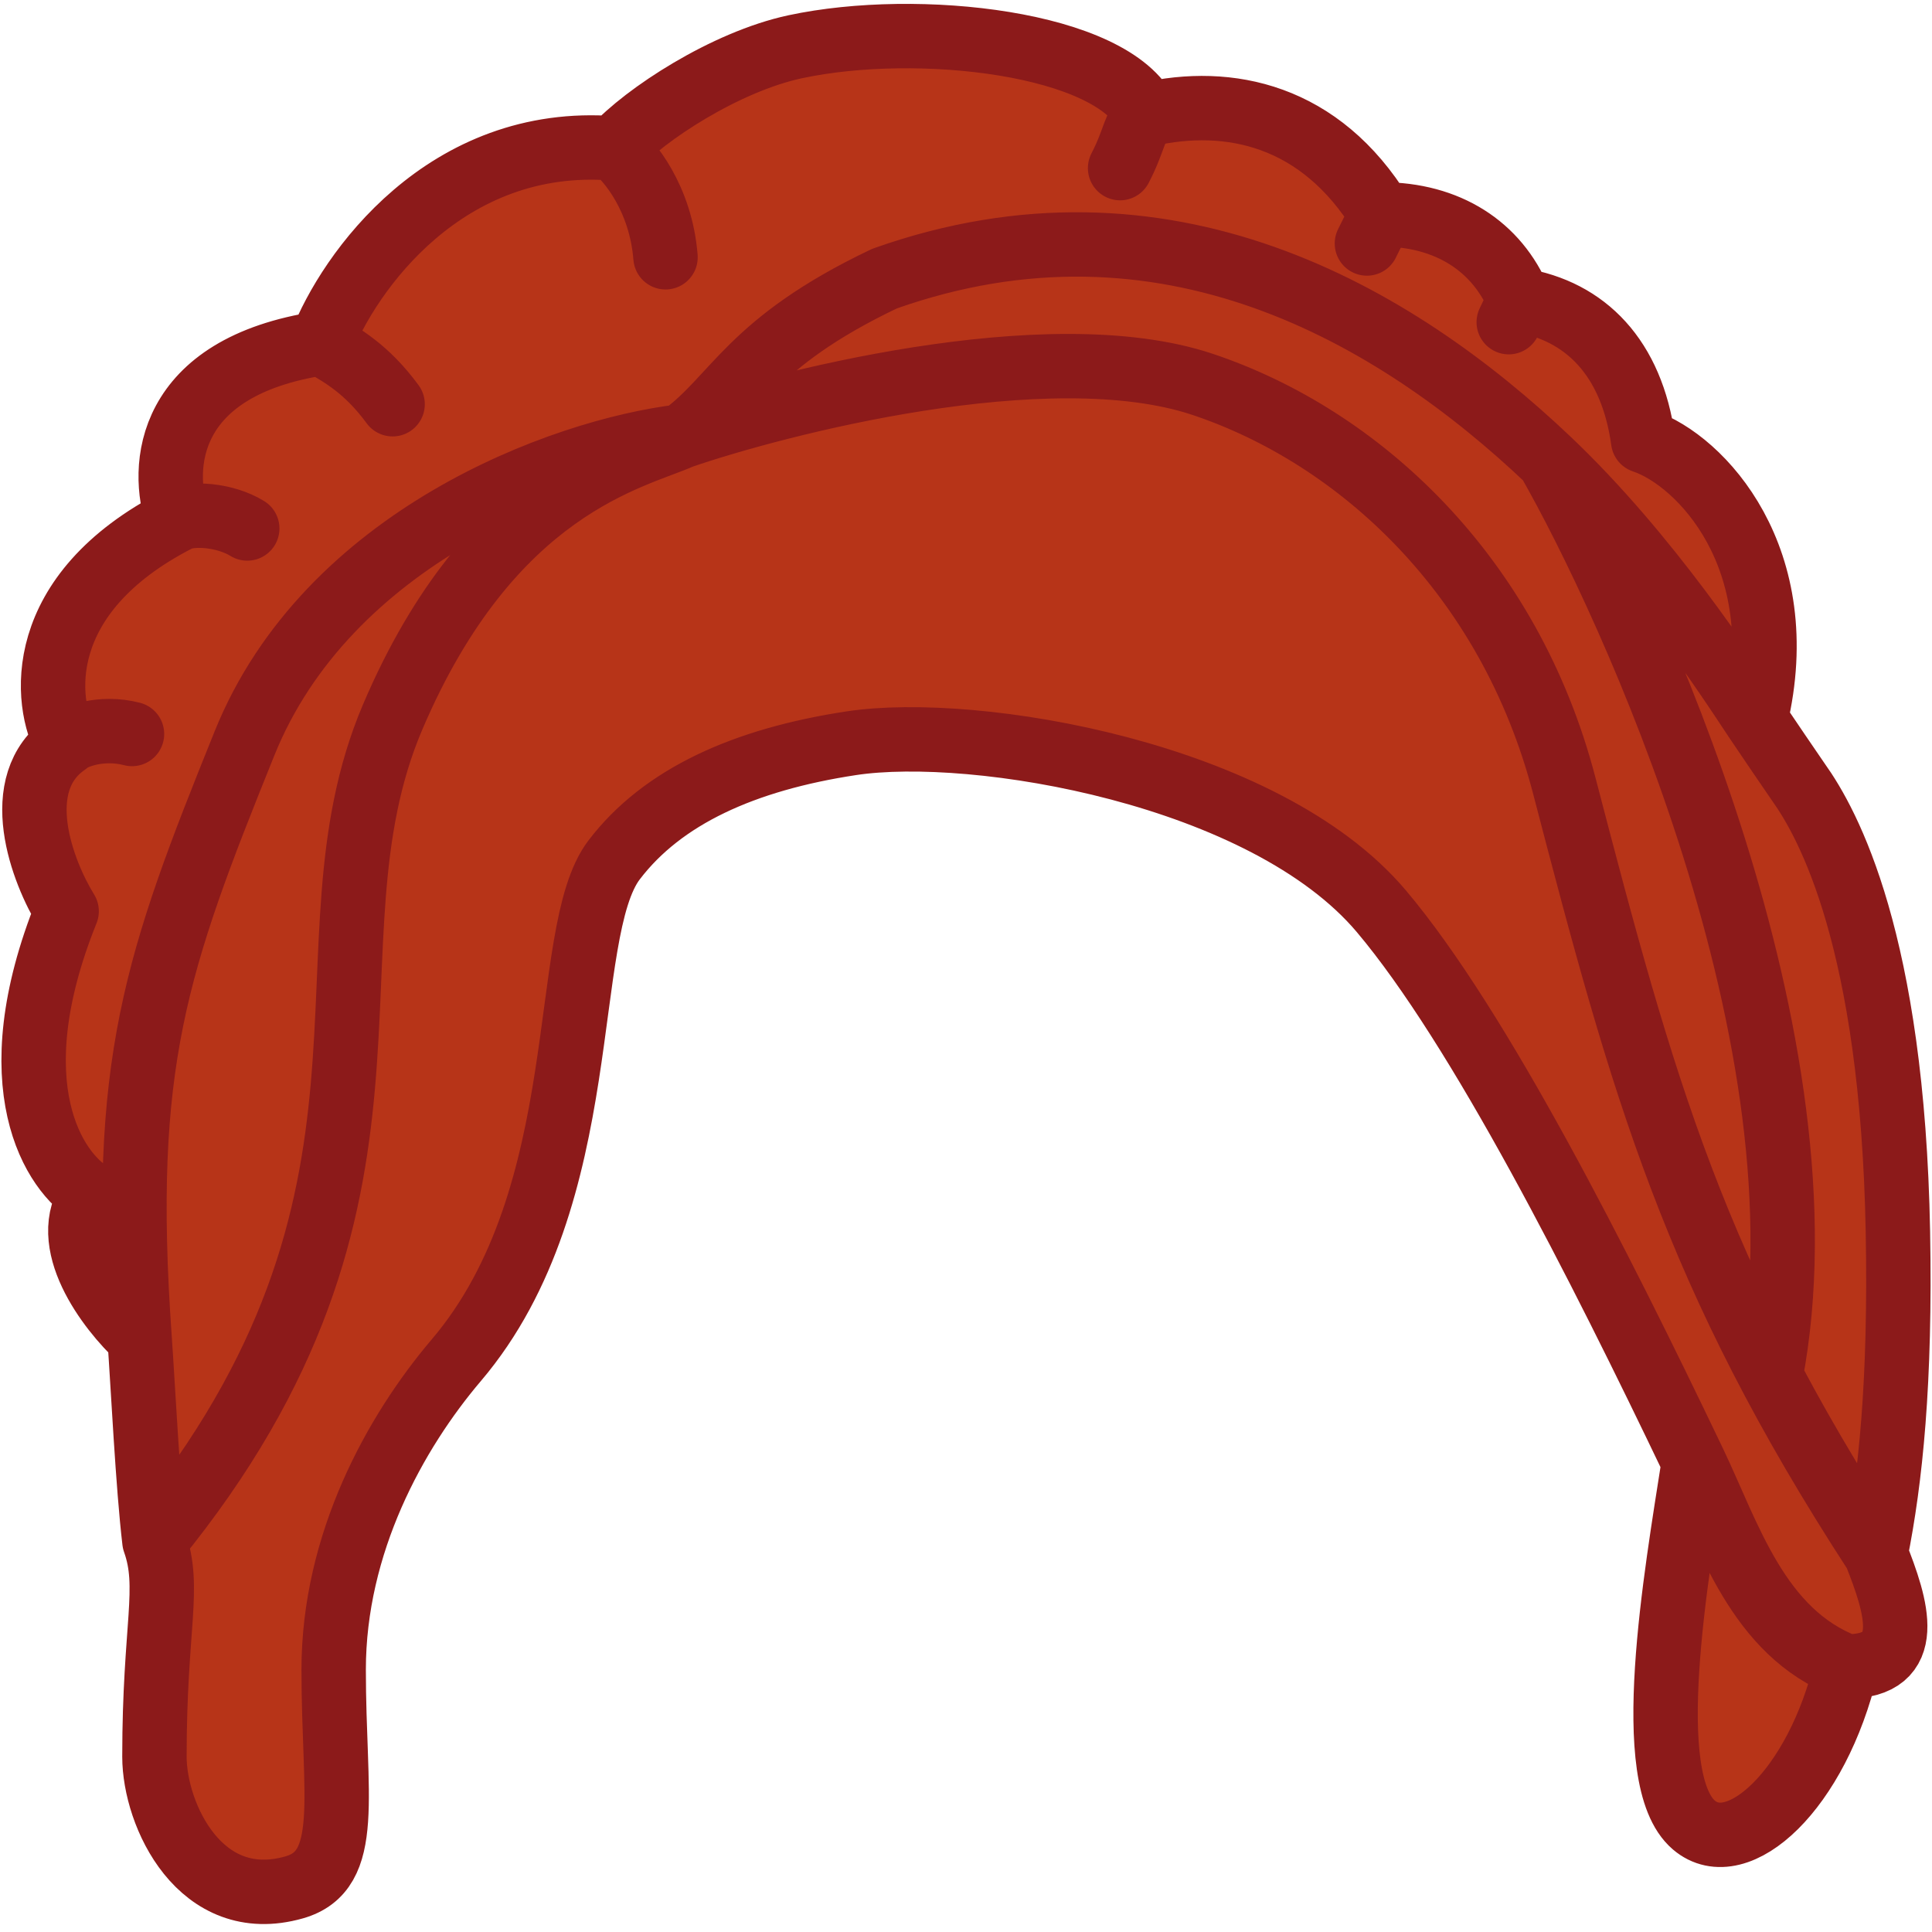
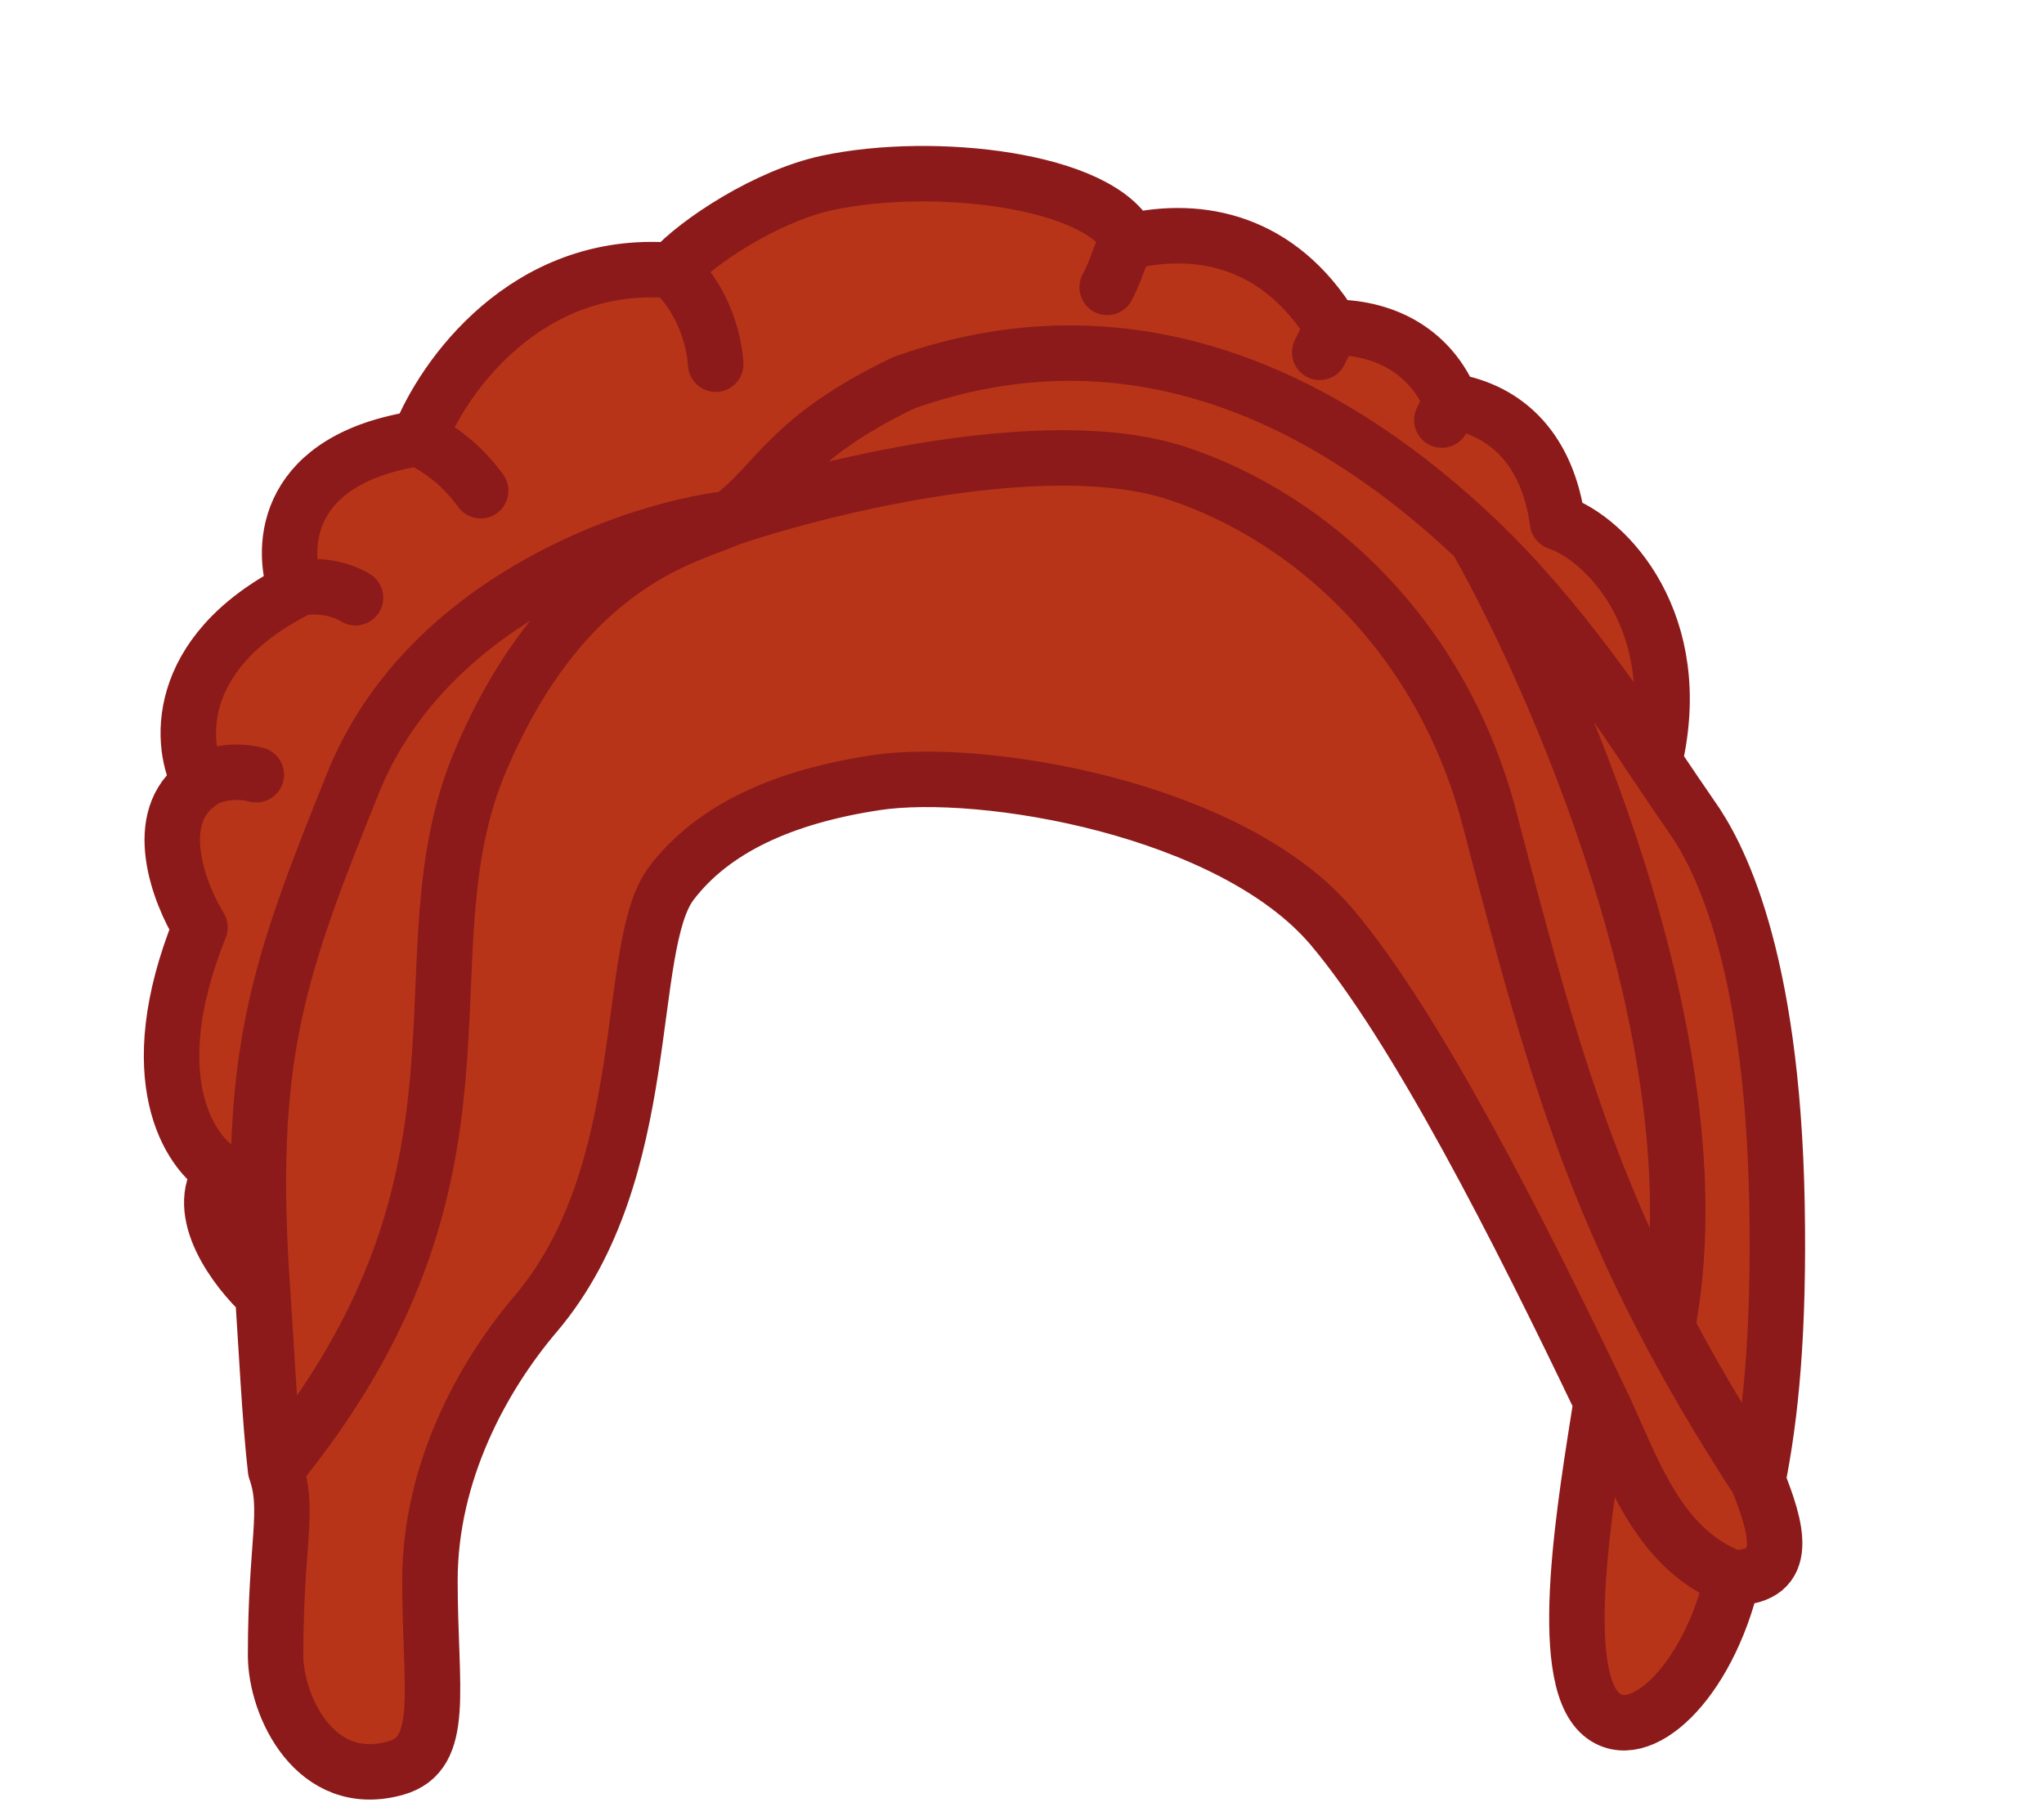
- <svg xmlns="http://www.w3.org/2000/svg" width="210" height="210" viewBox="0 0 210 210" fill="none">
-   <path d="M150.15 99.05C137.471 84.021 106.003 78.746 92.543 80.785C80.899 82.549 72.002 86.567 66.747 93.475C60.663 101.474 64.892 129.857 49.604 147.843C42.943 155.68 36.268 167.753 36.268 181.491C36.268 195.229 38.359 203.337 31.971 205.151C21.757 208.053 16.787 197.246 16.787 190.947C16.787 176.716 18.582 172.605 16.787 167.543C16.072 161.542 15.535 150.545 15.173 145.439C11.858 142.384 6.184 134.989 10.007 129.857C5.905 127.487 -0.39 118.008 7.244 99.05C4.601 94.772 0.901 85.131 7.244 80.785C4.789 76.426 3.495 64.586 19.333 56.475C17.365 50.797 17.998 39.89 34.91 37.312C37.885 29.638 48.417 14.659 66.747 16.132C70.078 12.449 78.85 6.706 86.437 5.082C99.777 2.228 120.969 4.622 124.653 12.449C133.575 10.422 143.491 12.449 150.15 23.302C157.385 23.302 162.716 26.797 165.139 32.615C172.345 33.794 177.364 38.884 178.606 47.921C184.867 50.015 194.97 60.702 190.824 78.169C191.533 79.24 195.238 84.678 195.481 85.018C198.715 89.545 205.709 102.267 206.295 133.91C206.597 150.228 205.497 160.78 203.878 168.861C206.168 174.646 208.281 181.139 200.69 181.139C197.496 194.599 188.849 202.42 184.113 198.369C178.289 193.387 182.188 171.298 184.113 158.935C173.812 137.4 160.775 111.644 150.15 99.05Z" fill="#B73418" />
-   <path d="M184.113 158.935C173.812 137.4 160.775 111.644 150.15 99.05C137.471 84.021 106.003 78.745 92.543 80.785C80.899 82.549 72.002 86.567 66.747 93.475C60.663 101.474 64.892 129.857 49.604 147.843C42.943 155.68 36.268 167.753 36.268 181.491C36.268 195.229 38.359 203.337 31.971 205.151C21.757 208.053 16.787 197.246 16.787 190.947C16.787 176.716 18.582 172.605 16.787 167.543M184.113 158.935C187.929 166.912 191.059 177.466 200.69 181.139M184.113 158.935C182.188 171.298 178.289 193.387 184.113 198.369C188.849 202.42 197.496 194.599 200.69 181.139M200.69 181.139C208.281 181.139 206.168 174.646 203.878 168.861M74.094 47.433C80.035 43.109 81.382 37.312 96.136 30.289C126.59 19.472 151.598 34.145 168.317 50.015M74.094 47.433C61.008 48.991 35.595 58.449 26.583 80.785C16.961 104.631 13.056 115.541 15.173 145.439M74.094 47.433C84.073 44.007 113.835 36.119 130.747 41.789C147.659 47.459 164.037 62.409 170.032 85.407C178.606 118.294 184.113 138.457 203.878 168.861M74.094 47.433C68.823 49.781 53.38 52.821 42.675 77.949C31.971 103.076 47.592 129.857 16.787 167.543M16.787 167.543C16.072 161.542 15.535 150.545 15.173 145.439M15.173 145.439C11.858 142.384 6.184 134.989 10.007 129.857C5.905 127.487 -0.39 118.008 7.244 99.05C4.601 94.772 0.901 85.131 7.244 80.785M7.244 80.785C4.789 76.426 3.495 64.586 19.333 56.475M7.244 80.785C7.961 80.058 11.01 78.909 14.348 79.781M19.333 56.475C17.365 50.797 17.998 39.89 34.91 37.312M19.333 56.475C20.808 55.72 24.446 55.946 26.875 57.443M34.91 37.312C37.885 29.638 48.417 14.659 66.747 16.132M34.91 37.312C37.175 38.596 39.887 40.135 42.675 43.938M66.747 16.132C70.078 12.449 78.85 6.706 86.437 5.082C99.777 2.228 120.969 4.622 124.653 12.449M66.747 16.132C68.4 17.414 71.832 21.576 72.339 27.965M124.653 12.449C133.575 10.422 143.491 12.449 150.15 23.302M124.653 12.449C123.277 13.584 123.385 15.125 121.748 18.274M150.15 23.302C157.385 23.302 162.716 26.797 165.139 32.615M150.15 23.302L148.578 26.466M165.139 32.615C172.345 33.794 177.364 38.884 178.606 47.921C184.867 50.015 194.97 60.702 190.824 78.169M165.139 32.615L163.994 35.018M190.824 78.169C191.533 79.24 195.238 84.678 195.481 85.018C198.715 89.545 205.709 102.267 206.295 133.91C206.597 150.228 205.497 160.78 203.878 168.861M190.824 78.169C187.733 73.505 179.174 60.32 168.317 50.015M168.317 50.015C177.141 65.422 199.374 113.542 192.456 149.539" stroke="#8C1A1A" stroke-width="7" stroke-linecap="round" stroke-linejoin="round" />
+ <svg xmlns="http://www.w3.org/2000/svg" width="258" height="228" viewBox="0 0 258 228" fill="none">
+   <path d="M168.15 117.05C155.471 102.021 124.003 96.746 110.543 98.785C98.899 100.549 90.002 104.567 84.747 111.475C78.663 119.474 82.892 147.857 67.604 165.843C60.943 173.68 54.268 185.753 54.268 199.491C54.268 213.229 56.359 221.337 49.971 223.151C39.757 226.053 34.787 215.246 34.787 208.947C34.787 194.716 36.583 190.605 34.787 185.543C34.072 179.542 33.535 168.545 33.173 163.439C29.858 160.384 24.184 152.989 28.006 147.857C23.905 145.487 17.61 136.008 25.244 117.05C22.601 112.772 18.901 103.131 25.244 98.785C22.789 94.426 21.495 82.586 37.333 74.475C35.365 68.797 35.998 57.89 52.91 55.312C55.885 47.638 66.417 32.659 84.747 34.132C88.078 30.449 96.85 24.706 104.437 23.082C117.777 20.227 138.969 22.622 142.653 30.449C151.575 28.422 161.491 30.449 168.15 41.302C175.385 41.302 180.716 44.797 183.139 50.615C190.345 51.794 195.364 56.884 196.606 65.921C202.867 68.015 212.97 78.702 208.824 96.169C209.533 97.24 213.238 102.678 213.481 103.018C216.715 107.545 223.709 120.267 224.295 151.91C224.597 168.228 223.497 178.78 221.878 186.861C224.168 192.646 226.281 199.139 218.69 199.139C215.496 212.599 206.849 220.42 202.113 216.369C196.289 211.387 200.188 189.298 202.113 176.935C191.812 155.4 178.775 129.644 168.15 117.05Z" fill="#B73418" />
+   <path d="M202.113 176.935C191.812 155.4 178.775 129.644 168.15 117.05C155.471 102.021 124.003 96.745 110.543 98.785C98.899 100.549 90.002 104.567 84.747 111.475C78.663 119.474 82.892 147.857 67.604 165.843C60.943 173.68 54.268 185.753 54.268 199.491C54.268 213.229 56.359 221.337 49.971 223.151C39.757 226.053 34.787 215.246 34.787 208.947C34.787 194.716 36.583 190.605 34.787 185.543M202.113 176.935C205.929 184.912 209.059 195.466 218.69 199.139M202.113 176.935C200.188 189.298 196.289 211.387 202.113 216.369C206.849 220.42 215.496 212.599 218.69 199.139M218.69 199.139C226.281 199.139 224.168 192.646 221.878 186.861M92.094 65.433C98.035 61.109 99.382 55.312 114.136 48.289C144.59 37.472 169.598 52.145 186.317 68.015M92.094 65.433C79.008 66.991 53.595 76.449 44.583 98.785C34.961 122.631 31.055 133.541 33.173 163.439M92.094 65.433C102.073 62.007 131.835 54.119 148.747 59.789C165.659 65.459 182.037 80.409 188.032 103.407C196.606 136.294 202.113 156.457 221.878 186.861M92.094 65.433C86.823 67.781 71.38 70.821 60.675 95.949C49.971 121.076 65.592 147.857 34.787 185.543M34.787 185.543C34.072 179.542 33.535 168.545 33.173 163.439M33.173 163.439C29.858 160.384 24.184 152.989 28.006 147.857C23.905 145.487 17.61 136.008 25.244 117.05C22.601 112.772 18.901 103.131 25.244 98.785M25.244 98.785C22.789 94.426 21.495 82.586 37.333 74.475M25.244 98.785C25.961 98.058 29.01 96.909 32.348 97.781M37.333 74.475C35.365 68.797 35.998 57.89 52.91 55.312M37.333 74.475C38.808 73.72 42.446 73.946 44.876 75.443M52.91 55.312C55.885 47.638 66.417 32.659 84.747 34.132M52.91 55.312C55.175 56.596 57.887 58.135 60.675 61.938M84.747 34.132C88.078 30.449 96.85 24.706 104.437 23.082C117.777 20.227 138.969 22.622 142.653 30.449M84.747 34.132C86.4 35.414 89.832 39.576 90.339 45.965M142.653 30.449C151.575 28.422 161.491 30.449 168.15 41.302M142.653 30.449C141.277 31.584 141.385 33.125 139.748 36.274M168.15 41.302C175.385 41.302 180.716 44.797 183.139 50.615M168.15 41.302L166.578 44.466M183.139 50.615C190.345 51.794 195.364 56.884 196.606 65.921C202.867 68.015 212.97 78.702 208.824 96.169M183.139 50.615L181.994 53.018M208.824 96.169C209.533 97.24 213.238 102.678 213.481 103.018C216.715 107.545 223.709 120.267 224.295 151.91C224.597 168.228 223.497 178.78 221.878 186.861M208.824 96.169C205.733 91.505 197.174 78.32 186.317 68.015M186.317 68.015C195.141 83.422 217.374 131.542 210.456 167.539" stroke="#8C1A1A" stroke-width="7" stroke-linecap="round" stroke-linejoin="round" />
</svg>
